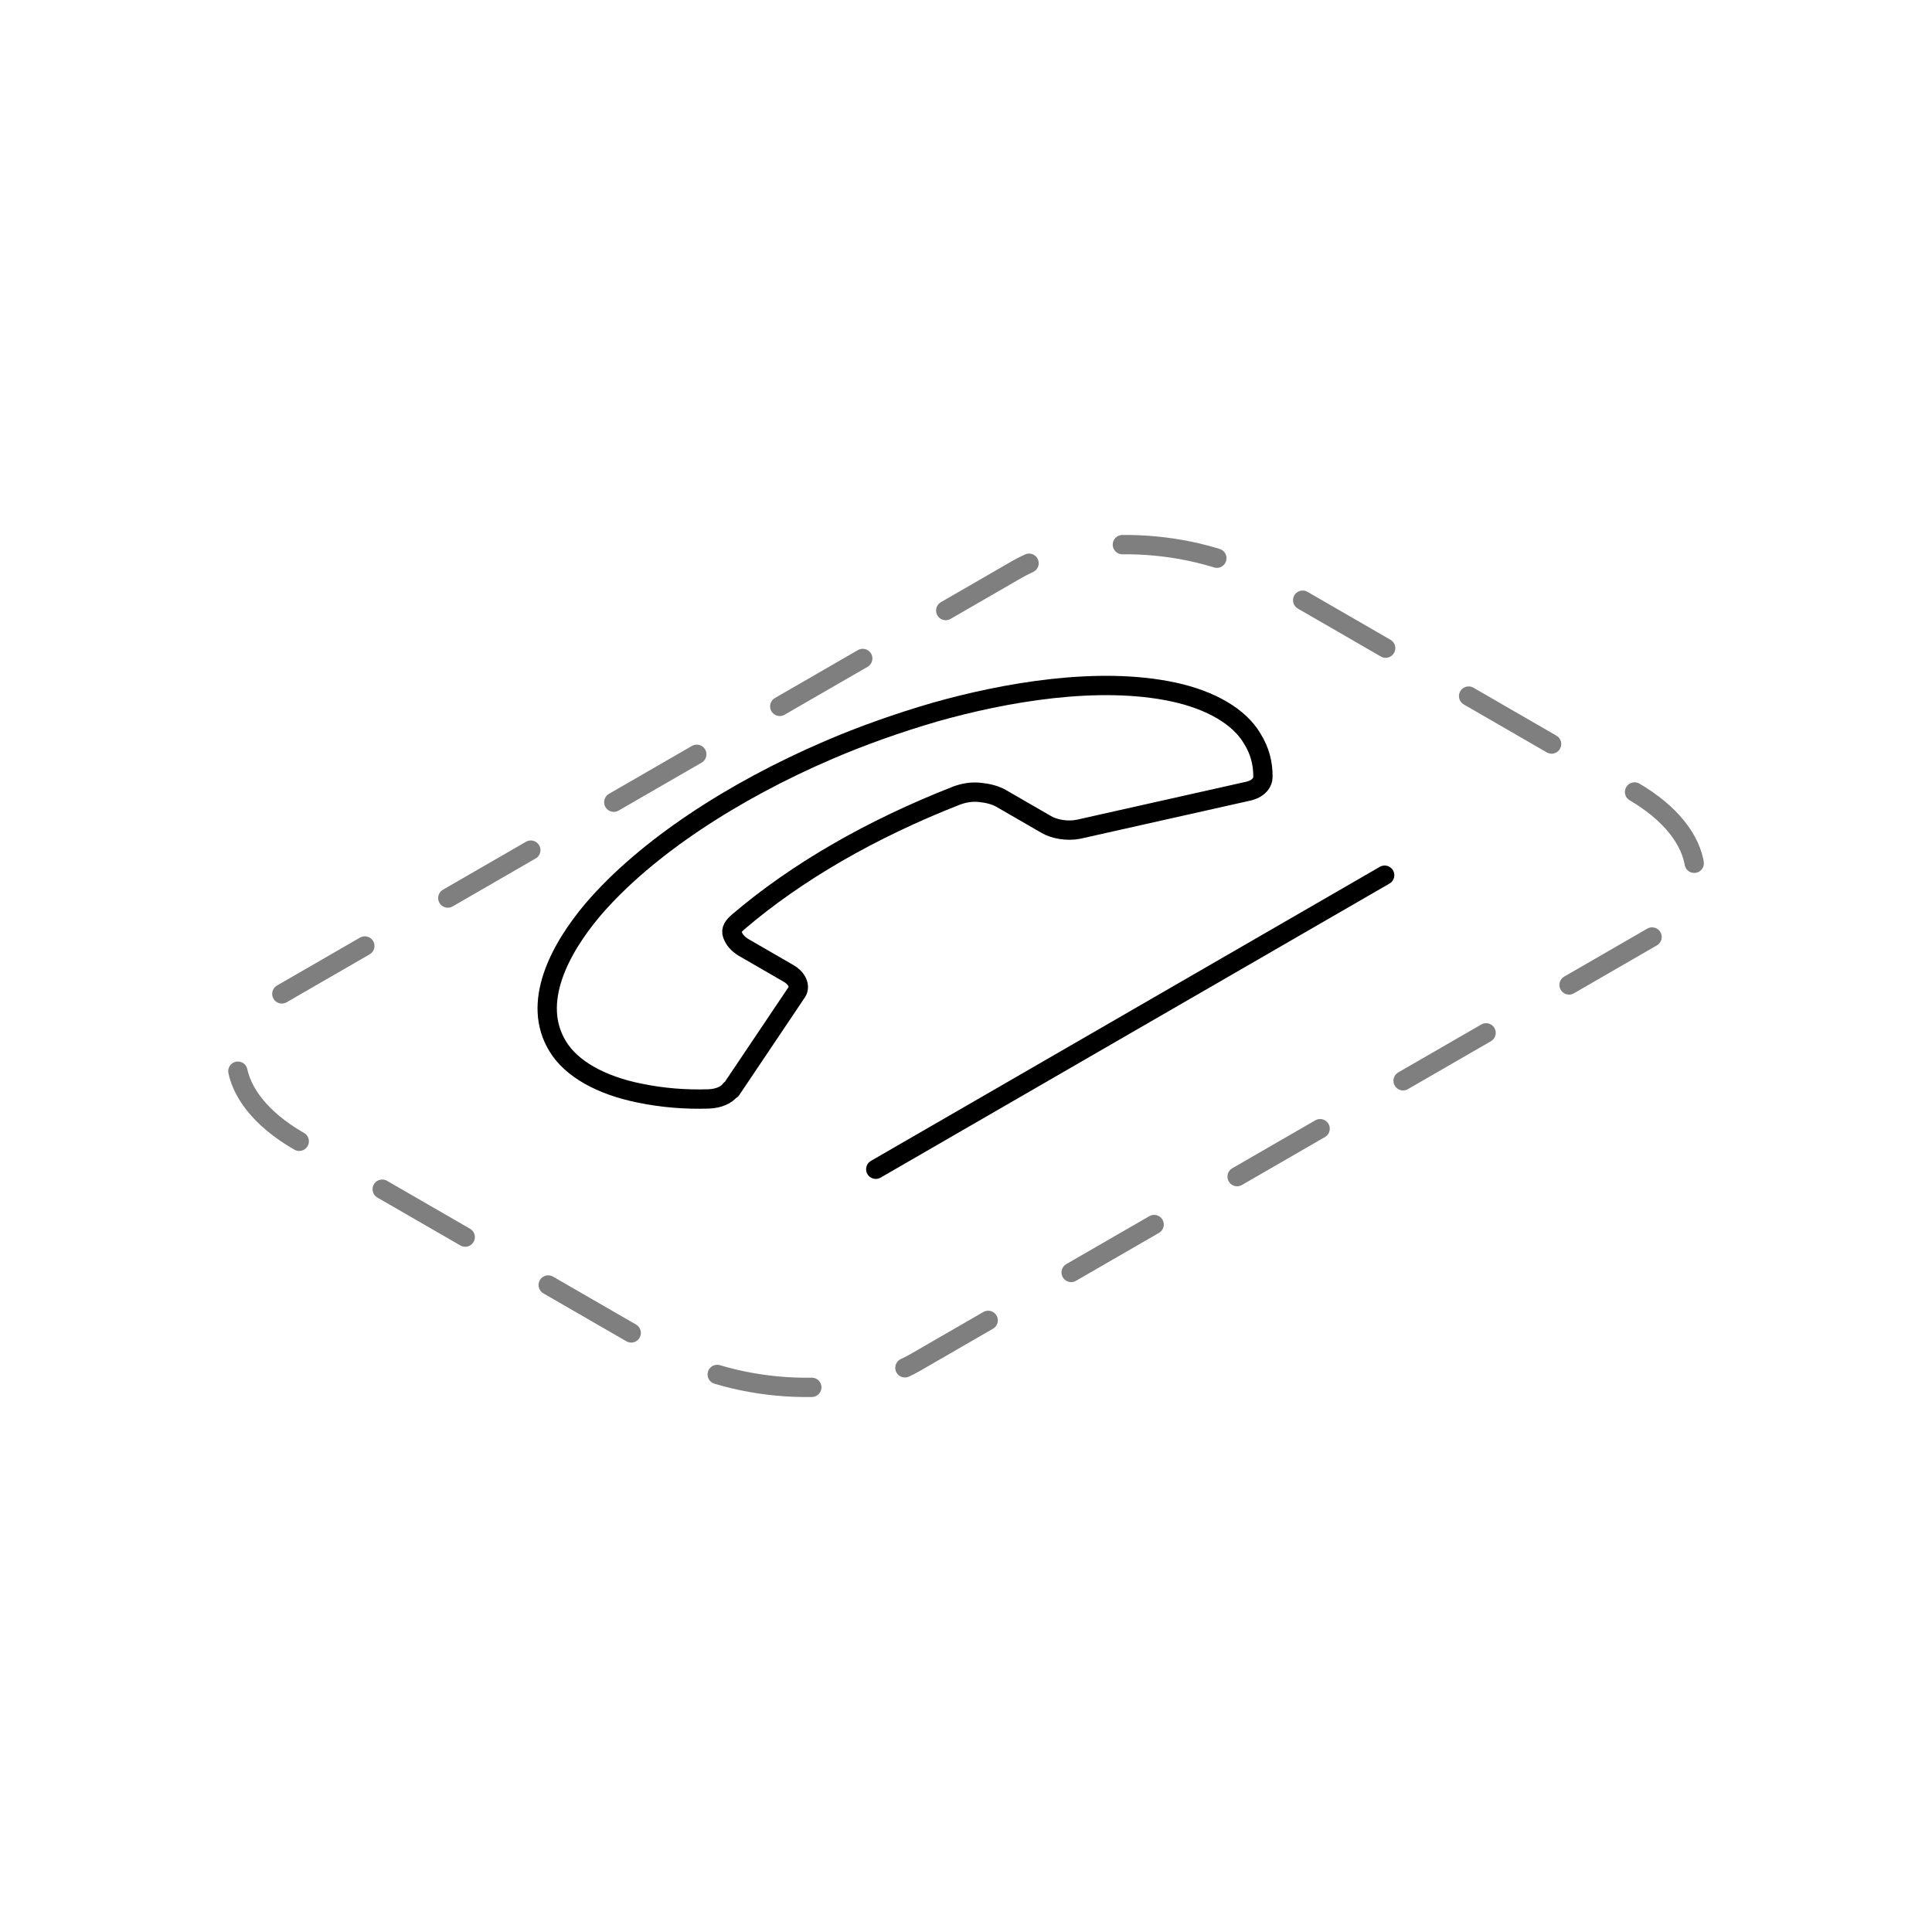
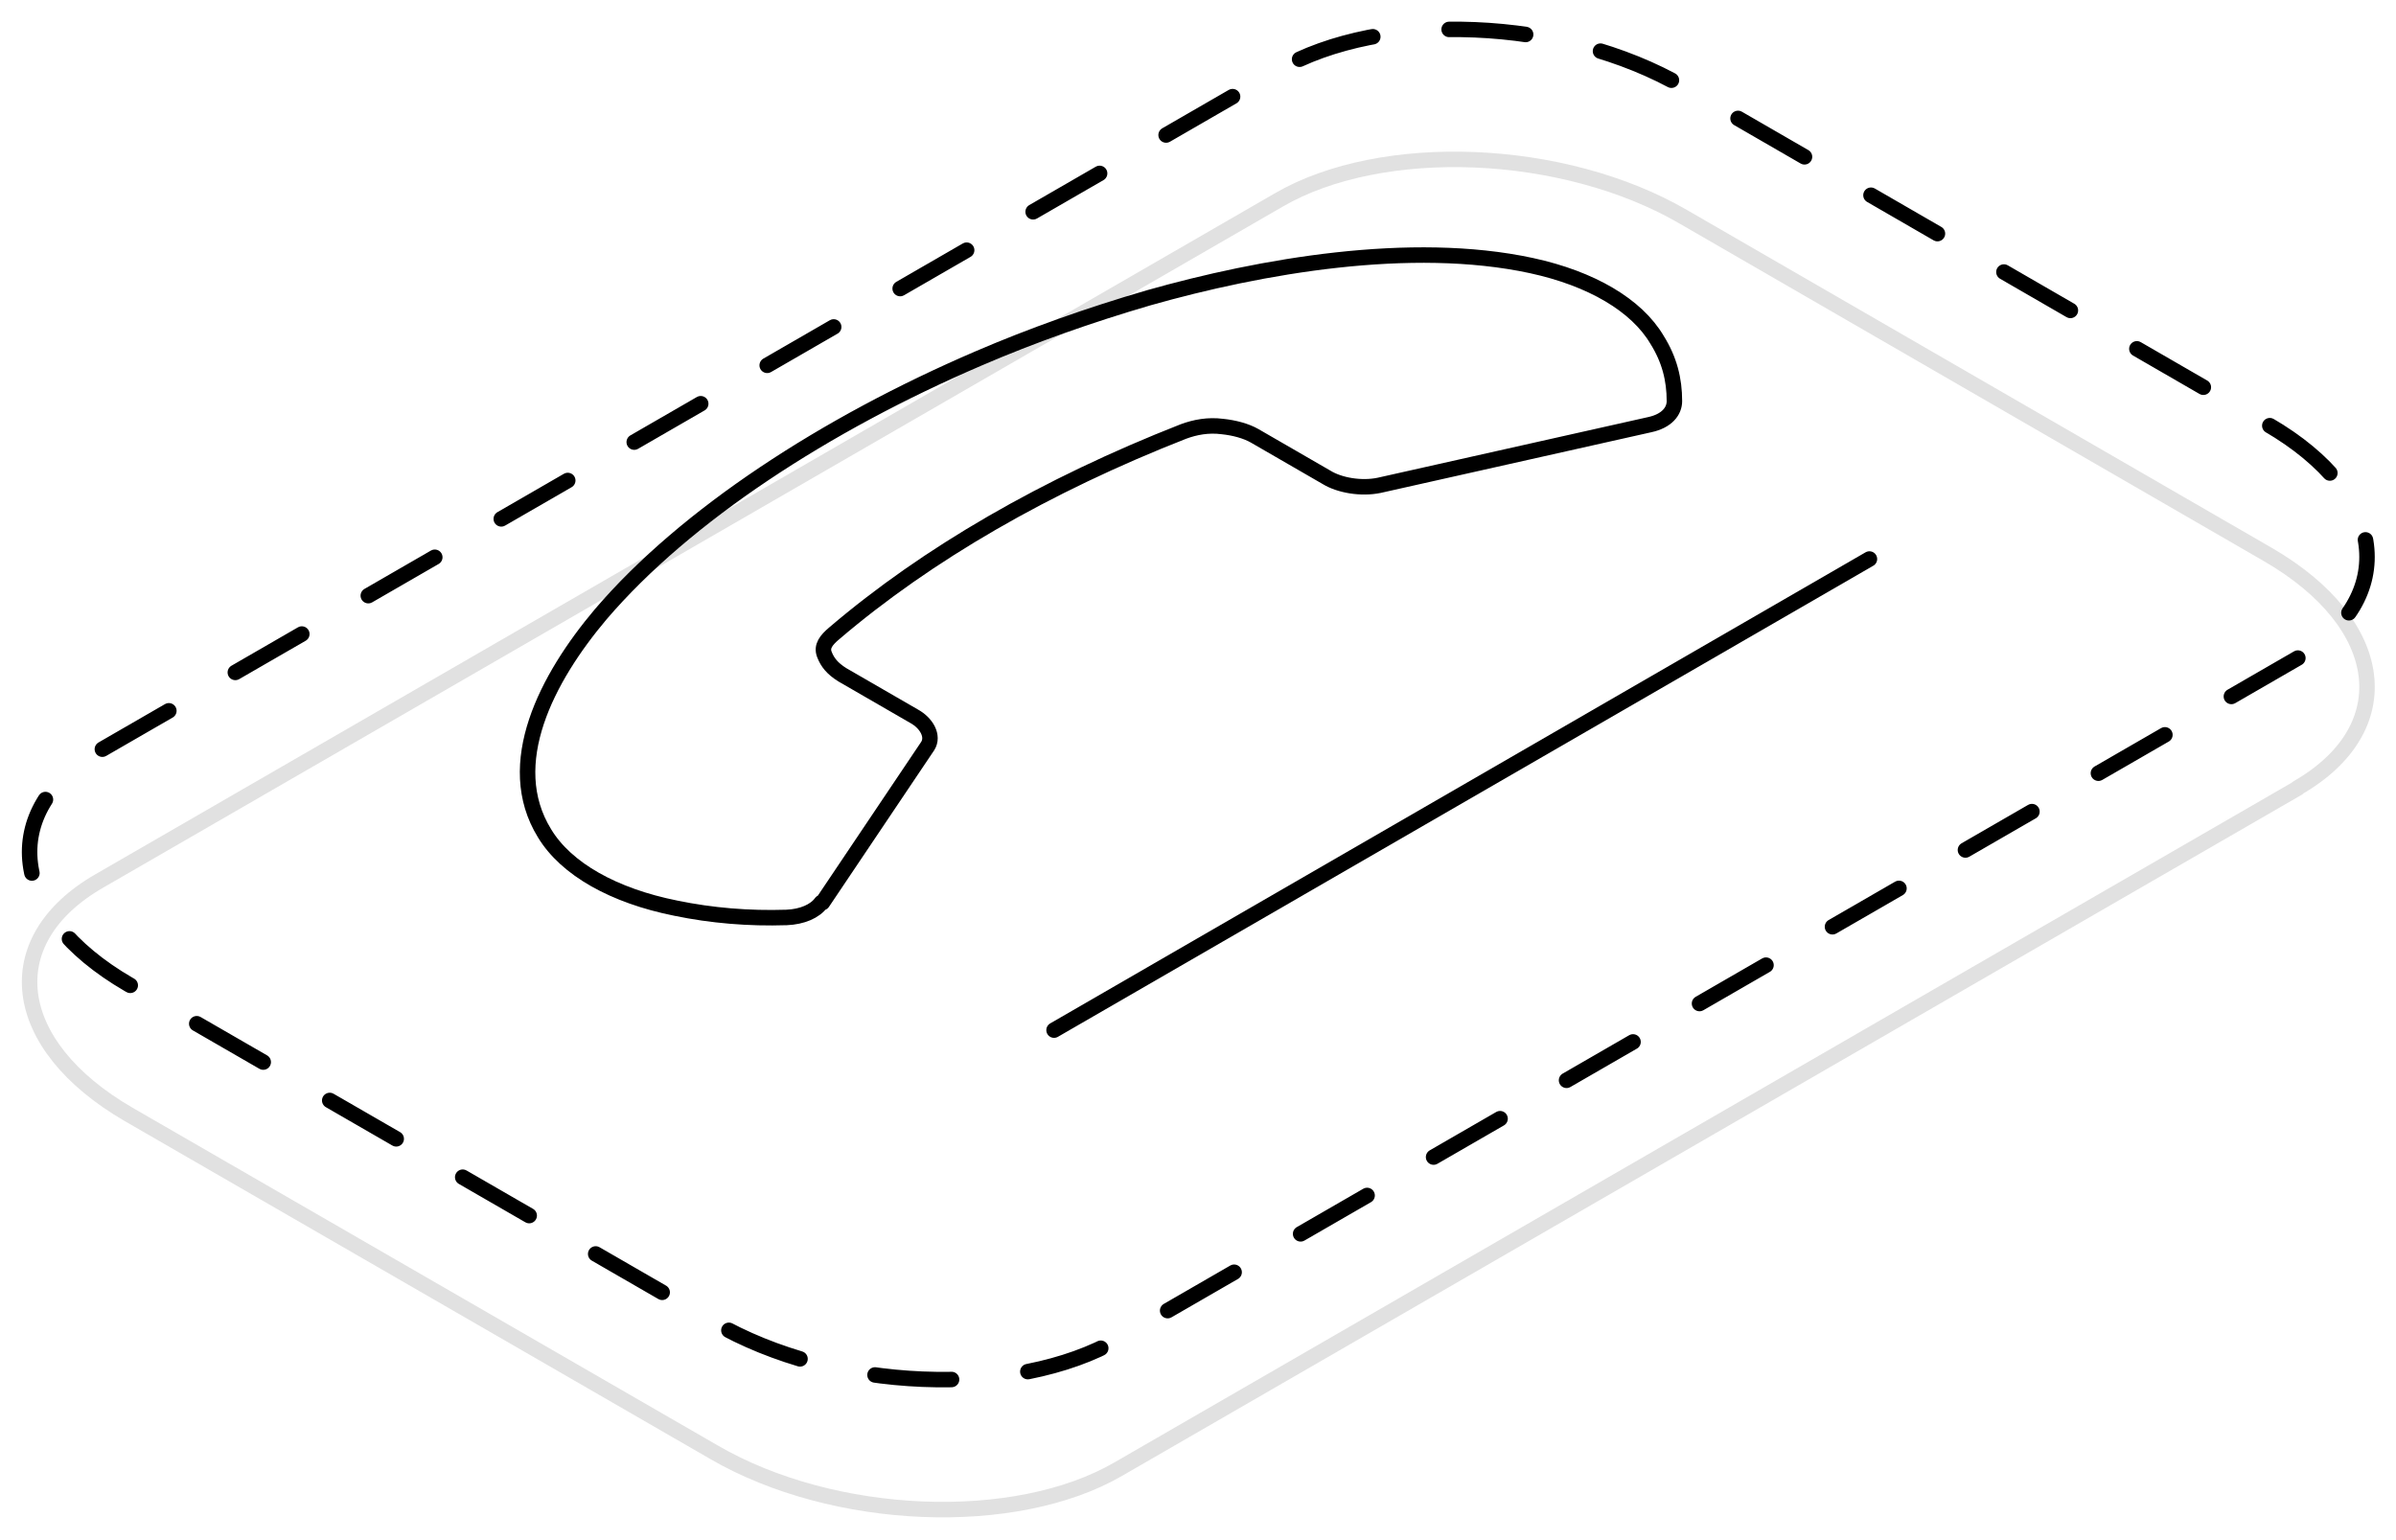
- <svg xmlns="http://www.w3.org/2000/svg" viewBox="0 0 50 50" width="100%" height="100%" fill="none" stroke="currentColor" stroke-width="0.5">
+ <svg xmlns="http://www.w3.org/2000/svg" viewBox="5.64 13.62 38.7 24.87" preserveAspectRatio="xMinYMid meet" width="100%" height="100%" fill="none" stroke="currentColor" stroke-width="0.25">
+   <style>.esl{animation:esF .5s ease-out both}.esd{animation:esFd .5s ease-out both}.es2{animation-delay:.1s}.es3{animation-delay:.2s}@keyframes esF{from{opacity:0}to{opacity:1}}@keyframes esFd{from{opacity:0}to{opacity:.5}}@media(prefers-reduced-motion:reduce){.esl,.esd{animation:none}.esl{opacity:1}.esd{opacity:.5}}</style>
  <g transform="translate(5.865 13.85)">
-     <g opacity="0.5">
-       <path d="M36.89,10.4l-19.05,11c-1.67.97-4.6.85-6.53-.27L1.85,15.67c-1.93-1.12-2.14-2.81-.47-3.77L20.43.9c1.67-.97,4.6-.85,6.53.27l9.45,5.46c1.93,1.12,2.14,2.81.47,3.77Z" stroke-dasharray="2.48 2.48" stroke-linecap="round" stroke-linejoin="round" />
+     <path d="M36.89,10.4l-19.05,11c-1.67.97-4.6.85-6.53-.27L1.85,15.67c-1.93-1.12-2.14-2.81-.47-3.77L20.43.9c1.67-.97,4.6-.85,6.53.27l9.45,5.46c1.93,1.12,2.14,2.81.47,3.77Z" stroke-linejoin="round" opacity=".12" transform="translate(0 2.1)" />
+     <g class="esd">
+       <path d="M36.89,10.4l-19.05,11c-1.67.97-4.6.85-6.53-.27L1.85,15.67c-1.93-1.12-2.14-2.81-.47-3.77L20.43.9c1.67-.97,4.6-.85,6.53.27l9.45,5.46c1.93,1.12,2.14,2.81.47,3.77Z" stroke-dasharray="1.24 1.24" stroke-linecap="round" stroke-linejoin="round" />
    </g>
-     <line x1="16.8" y1="16.41" x2="29.97" y2="8.8" stroke-linecap="round" stroke-linejoin="round" />
-     <path d="M13.04,14.35c-.1.14-.31.23-.56.24-.61.02-1.21-.03-1.79-.15-1-.2-1.77-.63-2.12-1.21-.69-1.12.04-2.51.91-3.54,1.37-1.6,3.63-3.07,6.1-4.13.86-.37,1.79-.7,2.75-.98,1.8-.51,4.23-.94,6.18-.52.97.21,1.7.64,2.03,1.2.2.32.28.64.28.99,0,.16-.12.32-.4.38l-4.37.98c-.29.06-.64,0-.85-.13l-1.16-.67c-.14-.08-.33-.13-.52-.15-.23-.03-.44.01-.63.08-2.22.87-4.14,1.98-5.64,3.26-.13.11-.21.21-.16.34s.13.23.29.33l1.16.67c.2.11.32.32.22.48l-1.7,2.53h-.02Z" stroke-linecap="round" stroke-linejoin="round" />
+     <g class="esl es2">
+       <line x1="16.8" y1="16.41" x2="29.97" y2="8.8" stroke-linecap="round" stroke-linejoin="round" />
+       <path d="M13.04,14.35c-.1.14-.31.23-.56.24-.61.02-1.21-.03-1.79-.15-1-.2-1.77-.63-2.12-1.21-.69-1.12.04-2.51.91-3.54,1.37-1.6,3.63-3.07,6.1-4.13.86-.37,1.79-.7,2.75-.98,1.8-.51,4.23-.94,6.18-.52.97.21,1.7.64,2.03,1.2.2.32.28.64.28.99,0,.16-.12.32-.4.38l-4.37.98c-.29.06-.64,0-.85-.13l-1.16-.67c-.14-.08-.33-.13-.52-.15-.23-.03-.44.01-.63.08-2.22.87-4.14,1.98-5.64,3.26-.13.11-.21.21-.16.34s.13.23.29.33l1.16.67c.2.11.32.32.22.48l-1.7,2.53h-.02Z" stroke-linecap="round" stroke-linejoin="round" />
+     </g>
  </g>
</svg>
